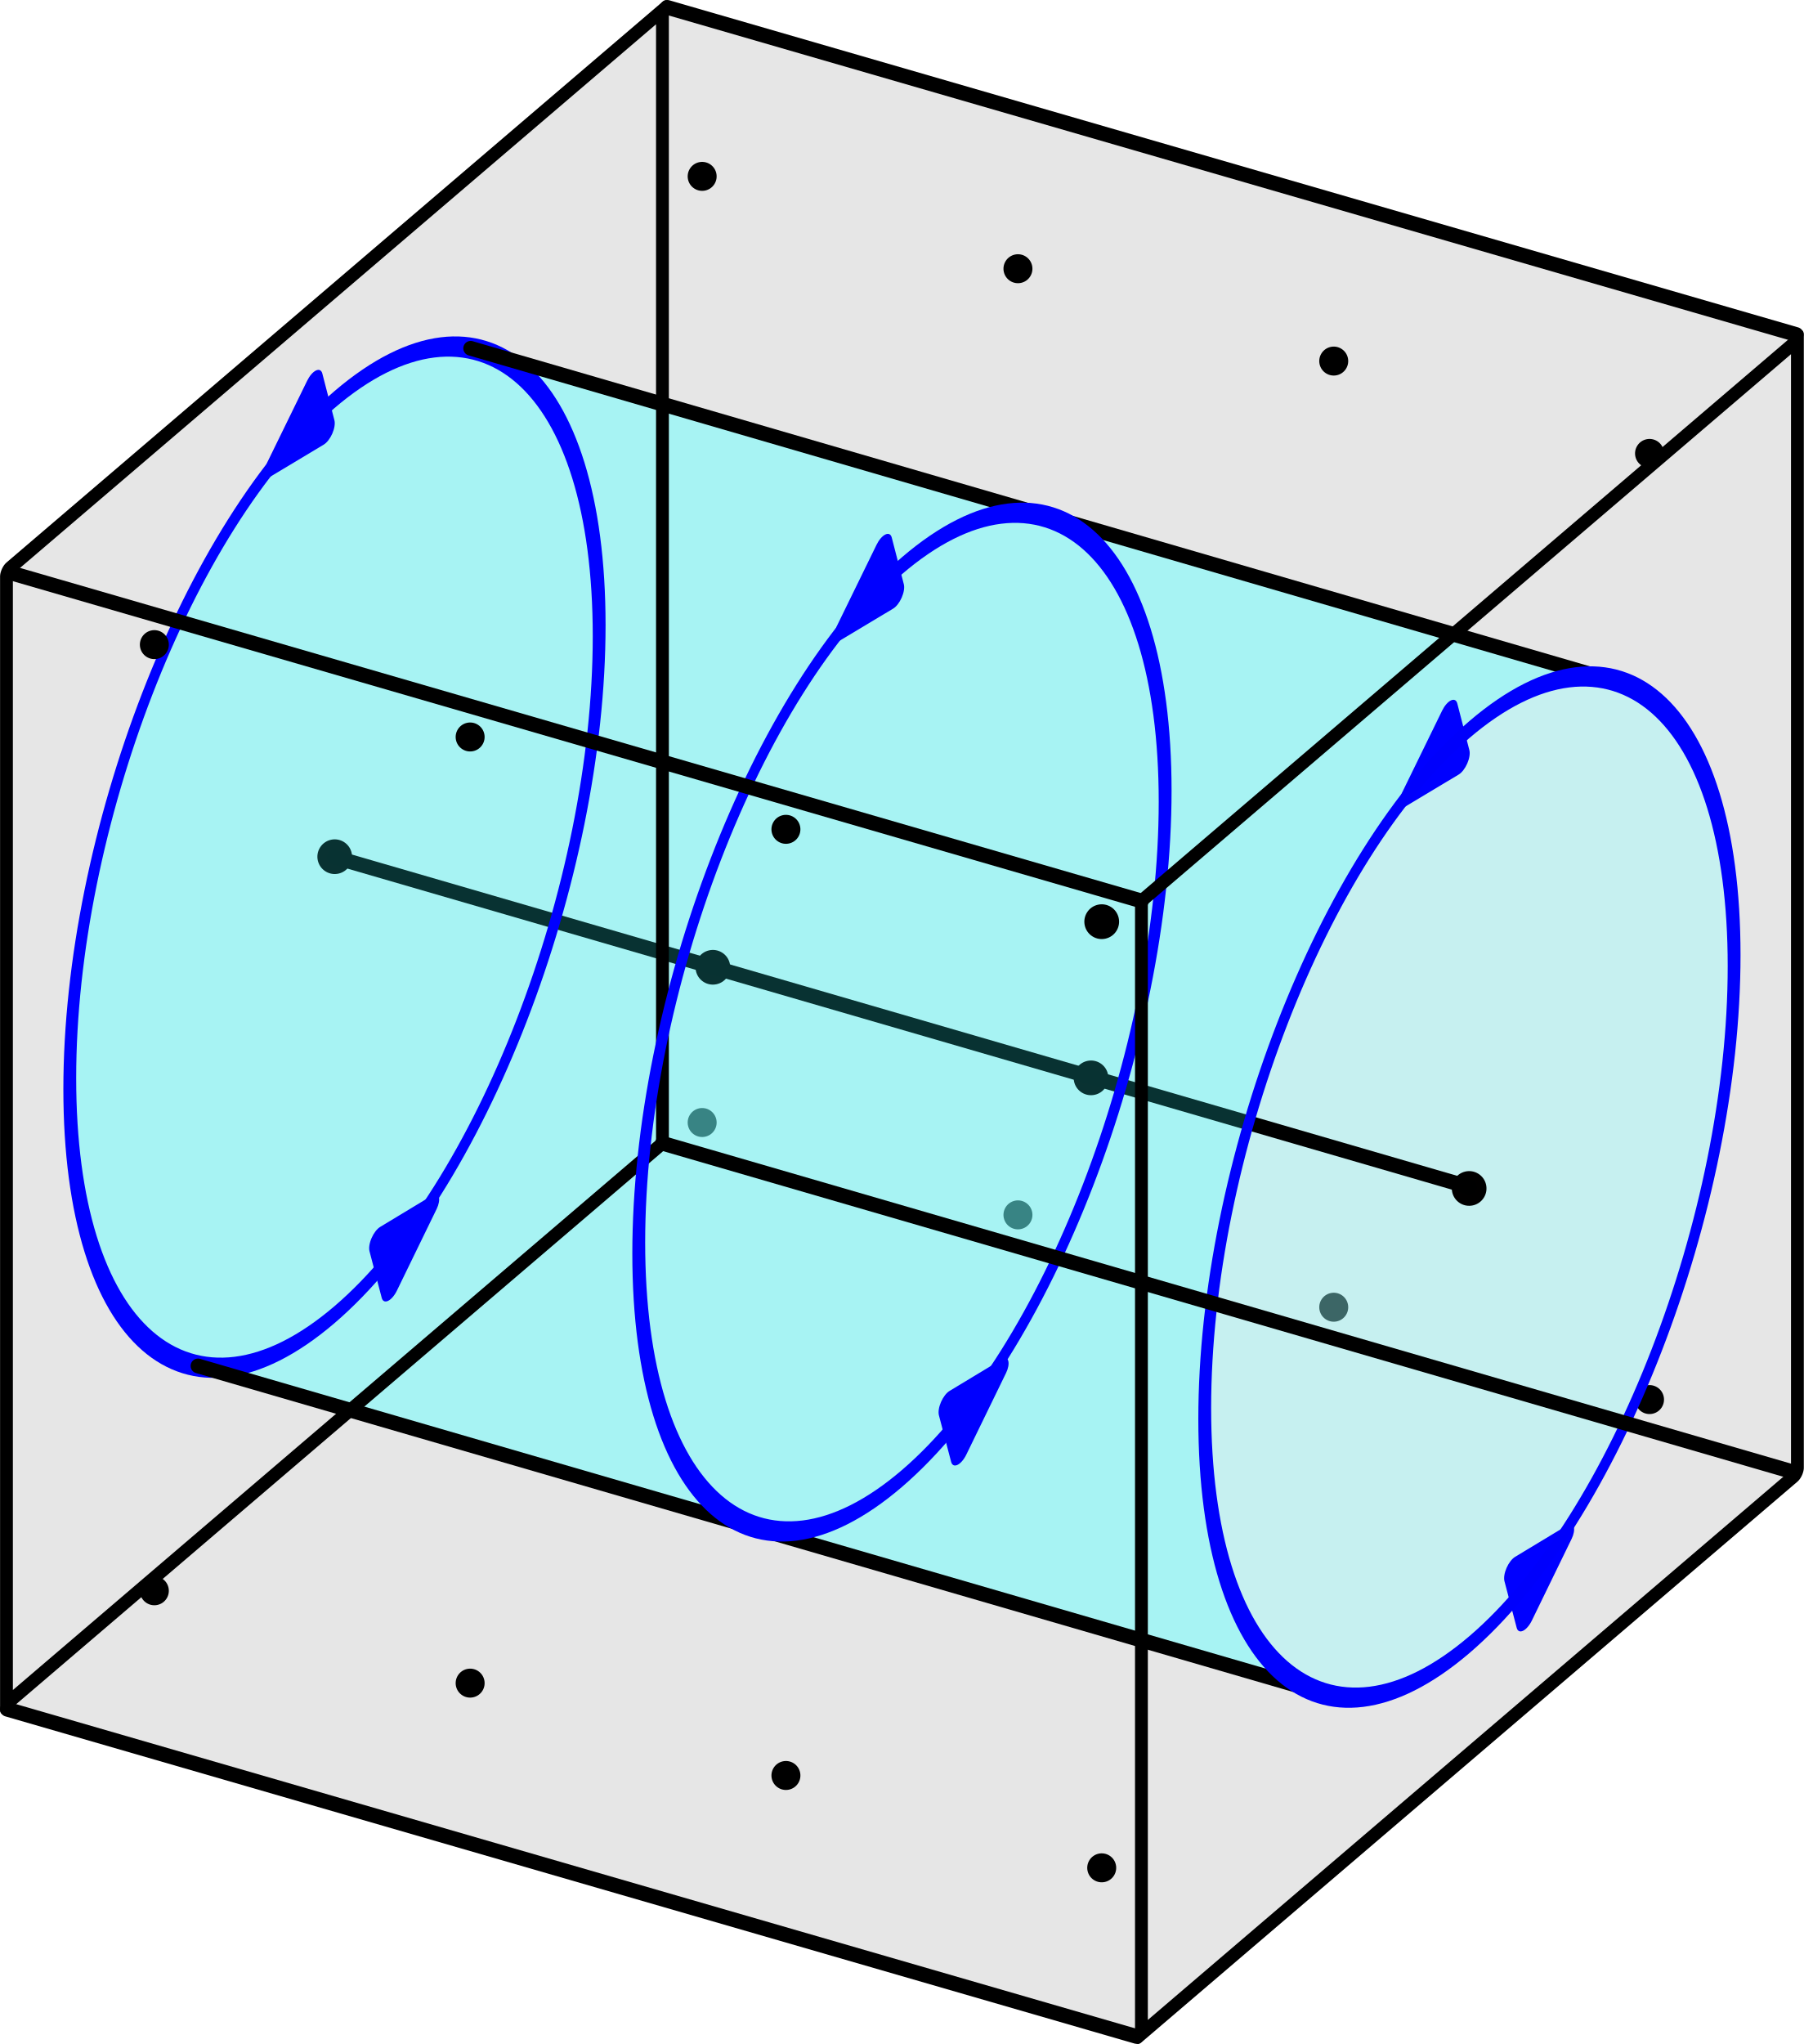
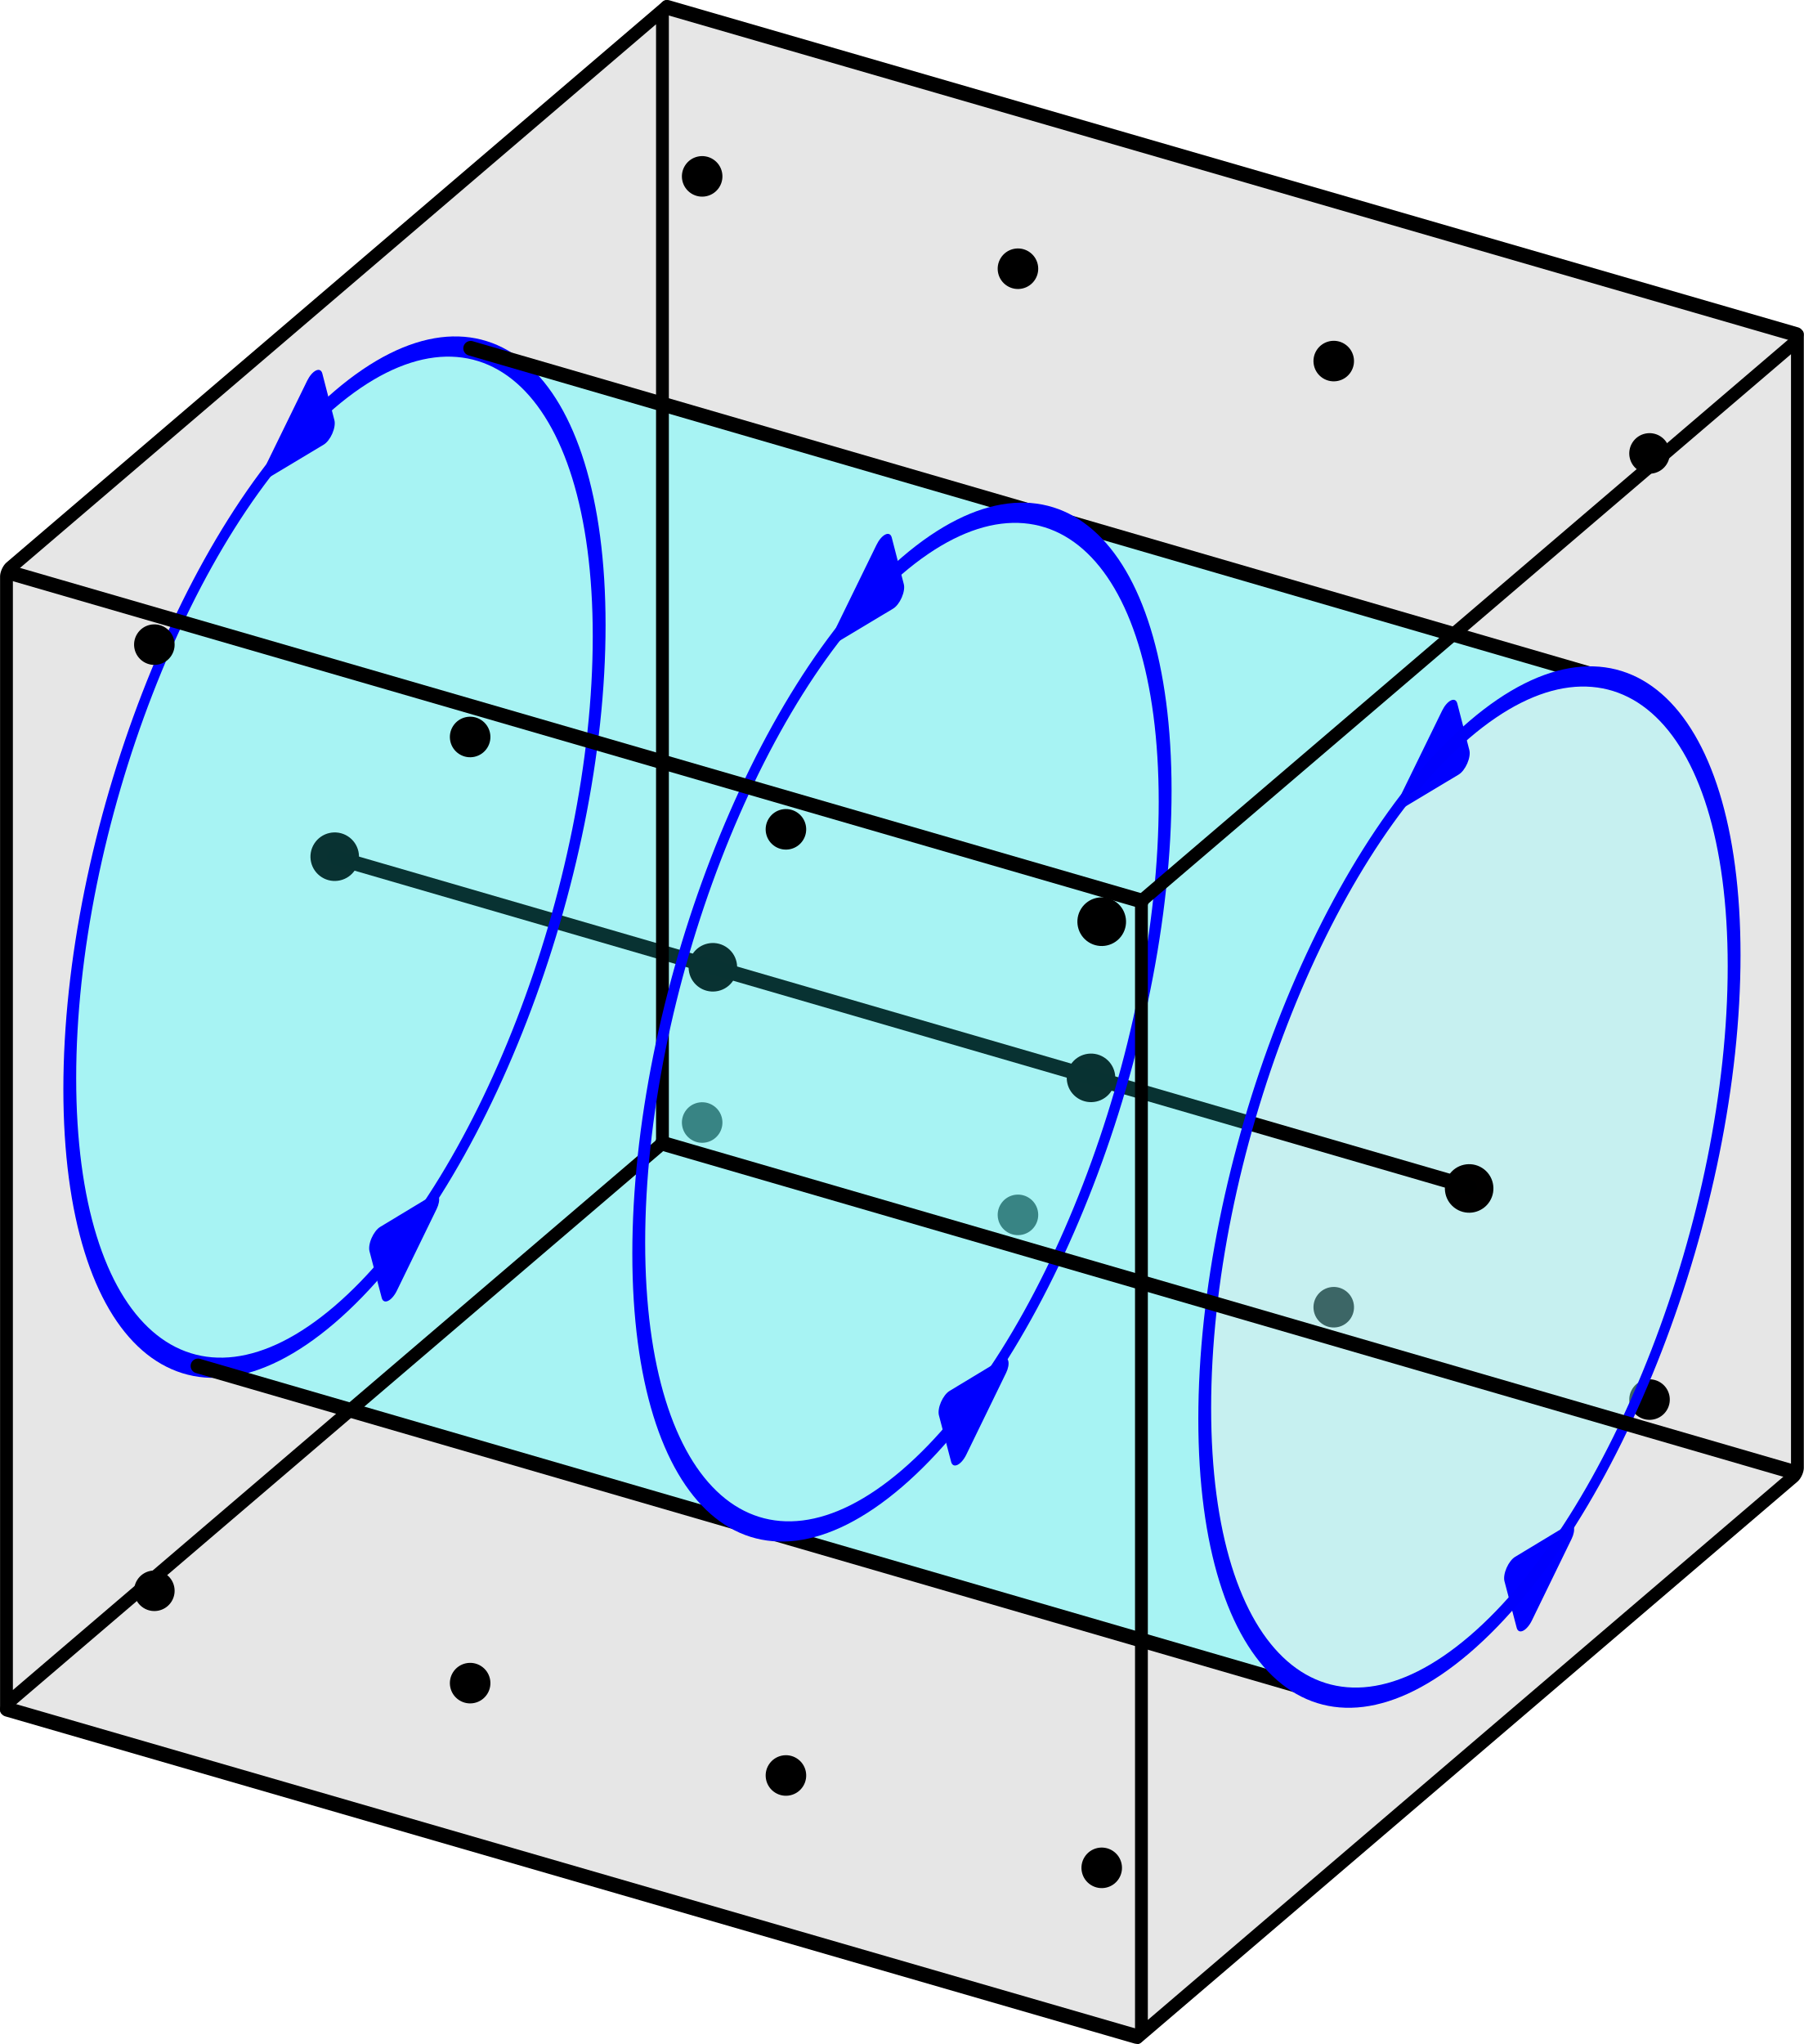
<svg xmlns="http://www.w3.org/2000/svg" width="366.853pt" height="415.598pt" viewBox="0 0 366.853 415.598" version="1.1" id="svg40" xml:space="preserve">
  <defs id="defs1">
    <marker style="overflow:visible" id="marker1" refX="0" refY="0" orient="auto-start-reverse" markerWidth="2.5" markerHeight="2.5" viewBox="0 0 1 1" preserveAspectRatio="xMidYMid">
      <path transform="scale(0.7)" d="m -0.211,-4.106 6.422,3.211 a 1,1 90 0 1 0,1.789 L -0.211,4.106 A 1.236,1.236 31.717 0 1 -2,3 v -6 a 1.236,1.236 148.283 0 1 1.789,-1.106 z" style="fill:context-stroke;fill-rule:evenodd;stroke:none" id="path1" />
    </marker>
    <style type="text/css" id="style1">*{stroke-linejoin: round; stroke-linecap: butt}</style>
    <clipPath id="p14eabe4785-5">
      <rect x="281.741" y="77.803" width="499.237" height="499.237" id="rect40-3" />
    </clipPath>
    <clipPath id="p14eabe4785-7">
      <rect x="281.741" y="77.803" width="499.237" height="499.237" id="rect40-32" />
    </clipPath>
    <marker style="overflow:visible" id="RoundedArrow-2-8" refX="0" refY="0" orient="auto-start-reverse" markerWidth="2.5" markerHeight="2.5" viewBox="0 0 1 1" preserveAspectRatio="xMidYMid">
      <path d="m 3.483,-2.874 -4.496,2.248 a 0.7,0.7 0 0 0 0,1.252 L 3.483,2.874 A 0.865,0.865 0 0 0 4.735,2.1 V -2.1 A 0.865,0.865 0 0 0 3.483,-2.874 Z" style="fill:context-stroke;fill-rule:evenodd;stroke:none;stroke-width:0.7" id="path8-1-0" />
    </marker>
  </defs>
  <g id="figure_1" transform="translate(-352.074,-123.4727)">
    <g id="g4" style="display:inline">
      <path style="fill:#e6e6e6;fill-opacity:1;stroke:none;stroke-width:1;stroke-linecap:round;stroke-linejoin:round;stroke-dasharray:none" d="M 486.801,125.568 V 355.929 L 353.391,469.937 V 239.576" id="path4" transform="translate(-2.5000001e-6)" />
      <path style="fill:#e6e6e6;fill-opacity:1;stroke:none;stroke-width:1;stroke-linecap:round;stroke-linejoin:round;stroke-dasharray:none" d="M 353.391,469.937 584.214,537.017 717.624,423.009 486.801,355.929 353.391,469.937" id="path2" transform="translate(-2.5000001e-6)" />
      <path style="fill:#e6e6e6;fill-opacity:1;stroke:none;stroke-width:1;stroke-linecap:round;stroke-linejoin:round;stroke-dasharray:none" d="M 717.624,423.009 V 192.649 L 486.801,125.568 V 355.929 Z" id="path3" transform="translate(-2.5000001e-6)" />
    </g>
    <g id="g13-4" transform="matrix(0.8350861,-0.00610919,0.00610919,0.8350861,162.7089,17.18719)" style="stroke-width:1.197;stroke-linecap:butt;stroke-linejoin:round;fill:#000000;fill-opacity:1">
-       <circle style="fill:#000000;fill-opacity:1;stroke:none;stroke-width:1.197;stroke-linecap:round;stroke-linejoin:round;stroke-dasharray:none;stroke-opacity:1" id="path9-8-7-2-9-7" cx="550.323" cy="125.753" r="3.526" transform="rotate(32.74997)" />
-       <circle style="fill:#000000;fill-opacity:1;stroke:none;stroke-width:1.197;stroke-linecap:round;stroke-linejoin:round;stroke-dasharray:none;stroke-opacity:1" id="path9-8-7-2-9-9-9" cx="627.331" cy="103.623" r="3.526" transform="rotate(32.74997)" />
-       <circle style="fill:#000000;fill-opacity:1;stroke:none;stroke-width:1.197;stroke-linecap:round;stroke-linejoin:round;stroke-dasharray:none;stroke-opacity:1" id="path9-8-7-2-9-6-1" cx="704.338" cy="81.493" r="3.526" transform="rotate(32.74997)" />
-       <circle style="fill:#000000;fill-opacity:1;stroke:none;stroke-width:1.197;stroke-linecap:round;stroke-linejoin:round;stroke-dasharray:none;stroke-opacity:1" id="path9-8-7-2-9-96-73" cx="781.346" cy="59.363" r="3.526" transform="rotate(32.74997)" />
+       <circle style="fill:#000000;fill-opacity:1;stroke:none;stroke-width:1.197;stroke-linecap:round;stroke-linejoin:round;stroke-dasharray:none;stroke-opacity:1" id="path9-8-7-2-9-7" cx="550.323" cy="125.753" transform="rotate(32.74997)" r="4.936" />
+       <circle style="fill:#000000;fill-opacity:1;stroke:none;stroke-width:1.197;stroke-linecap:round;stroke-linejoin:round;stroke-dasharray:none;stroke-opacity:1" id="path9-8-7-2-9-9-9" cx="627.331" cy="103.623" transform="rotate(32.74997)" r="4.936" />
+       <circle style="fill:#000000;fill-opacity:1;stroke:none;stroke-width:1.197;stroke-linecap:round;stroke-linejoin:round;stroke-dasharray:none;stroke-opacity:1" id="path9-8-7-2-9-6-1" cx="704.338" cy="81.493" transform="rotate(32.74997)" r="4.936" />
+       <circle style="fill:#000000;fill-opacity:1;stroke:none;stroke-width:1.197;stroke-linecap:round;stroke-linejoin:round;stroke-dasharray:none;stroke-opacity:1" id="path9-8-7-2-9-96-73" cx="781.346" cy="59.363" transform="rotate(32.74997)" r="4.936" />
    </g>
    <path id="path12663-0-1-9" style="mix-blend-mode:normal;fill:#96ffff;fill-opacity:0.4;stroke:none;stroke-width:1.147;stroke-linecap:round" d="m 482.05,652.876 c 1.184,-34.261 16.627,-64.888 40.183,-79.694 23.557,-14.807 51.407,-11.391 72.893,9.271 l 296.701,258.428 c 22.961,17.575 36.494,49.823 35.527,84.169 -0.966,34.346 -15.446,65.907 -38.982,80.938 -23.537,15.031 -51.466,11.795 -72.929,-8.682 L 516.986,737.378 c -22.853,-17.904 -36.12,-50.242 -34.936,-84.503 z" transform="matrix(0.7599188,-0.650018,0,1,-2.5000001e-6,2.5e-6)" />
    <g id="g13-4-5" transform="rotate(-0.419148,-14056.631,-3112.691)" style="stroke-linecap:butt;stroke-linejoin:round">
-       <circle style="fill:#010000;fill-opacity:1;stroke:none;stroke-width:1;stroke-linecap:round;stroke-linejoin:round;stroke-dasharray:none;stroke-opacity:1" id="path9-8-7-2-9-7-8" cx="550.323" cy="125.753" r="3.526" transform="rotate(32.74997)" />
-       <circle style="fill:#010000;fill-opacity:1;stroke:none;stroke-width:1;stroke-linecap:round;stroke-linejoin:round;stroke-dasharray:none;stroke-opacity:1" id="path9-8-7-2-9-9-9-6" cx="627.331" cy="103.623" r="3.526" transform="rotate(32.74997)" />
-       <circle style="fill:#010000;fill-opacity:1;stroke:none;stroke-width:1;stroke-linecap:round;stroke-linejoin:round;stroke-dasharray:none;stroke-opacity:1" id="path9-8-7-2-9-6-1-8" cx="704.338" cy="81.493" r="3.526" transform="rotate(32.74997)" />
-       <circle style="fill:#010000;fill-opacity:1;stroke:none;stroke-width:1;stroke-linecap:round;stroke-linejoin:round;stroke-dasharray:none;stroke-opacity:1" id="path9-8-7-2-9-96-73-5" cx="781.346" cy="59.363" r="3.526" transform="rotate(32.74997)" />
+       <circle style="fill:#010000;fill-opacity:1;stroke:none;stroke-width:1;stroke-linecap:round;stroke-linejoin:round;stroke-dasharray:none;stroke-opacity:1" id="path9-8-7-2-9-7-8" cx="550.323" cy="125.753" transform="rotate(32.74997)" r="4.936" />
+       <circle style="fill:#010000;fill-opacity:1;stroke:none;stroke-width:1;stroke-linecap:round;stroke-linejoin:round;stroke-dasharray:none;stroke-opacity:1" id="path9-8-7-2-9-9-9-6" cx="627.331" cy="103.623" transform="rotate(32.74997)" r="4.936" />
+       <circle style="fill:#010000;fill-opacity:1;stroke:none;stroke-width:1;stroke-linecap:round;stroke-linejoin:round;stroke-dasharray:none;stroke-opacity:1" id="path9-8-7-2-9-6-1-8" cx="704.338" cy="81.493" transform="rotate(32.74997)" r="4.936" />
+       <circle style="fill:#010000;fill-opacity:1;stroke:none;stroke-width:1;stroke-linecap:round;stroke-linejoin:round;stroke-dasharray:none;stroke-opacity:1" id="path9-8-7-2-9-96-73-5" cx="781.346" cy="59.363" transform="rotate(32.74997)" r="4.936" />
    </g>
    <path style="display:inline;fill:none;stroke:#000000;stroke-width:3;stroke-linecap:round;stroke-linejoin:round;stroke-dasharray:none" d="M 420.096,297.752 650.919,364.833" id="path12668" transform="translate(-2.5000001e-6)" />
    <path id="path12663-0-1-9-4" style="mix-blend-mode:normal;fill:#2affff;fill-opacity:0.198;stroke:none;stroke-width:1;stroke-linecap:round;stroke-linejoin:round" d="m 683.369,262.651 c -16.703,-6.82 -37.628,7.755 -55.53,37.874 -17.901,30.119 -29.875,70.79 -30.775,105.821 -0.9,35.031 9.03,58.766 27.064,61.993 L 392.493,401.203 c -17.367,-3.049 -27.448,-26.763 -26.549,-61.794 0.9,-35.031 12.635,-75.695 30.536,-105.814 17.901,-30.119 39.065,-44.807 55.393,-38.111 l 231.343,66.837" transform="translate(-2.5000001e-6)" />
    <g id="g8" transform="translate(-2.5000001e-6)" style="display:inline;stroke:#0000ff;stroke-opacity:1">
      <path style="display:inline;fill:none;stroke:#0000ff;stroke-width:1.147;stroke-linecap:round;stroke-linejoin:round;stroke-dasharray:none;stroke-opacity:1;marker-start:url(#marker1);marker-end:url(#RoundedArrow-2-8)" id="path12663-0-1" transform="matrix(0.7599188,-0.650018,0,1,0,0)" d="m 567.696,748.045 a 70.84,93.028 0 0 1 -67.459,-28.61 70.84,93.028 0 0 1 -14.805,-91.04 70.84,93.028 0 0 1 52.674,-62.302" />
      <path style="display:inline;fill:none;stroke:#0000ff;stroke-width:1.147;stroke-linecap:round;stroke-linejoin:round;stroke-dasharray:none;stroke-opacity:1;marker-start:url(#marker1);marker-end:url(#RoundedArrow-2-8)" id="path12663-0-1-3" transform="matrix(0.7599188,-0.650018,0,1,0,0)" d="m 720.087,880.447 a 70.84,93.028 0 0 1 -67.459,-28.61 70.84,93.028 0 0 1 -14.805,-91.04 70.84,93.028 0 0 1 52.674,-62.302" />
      <path style="display:inline;fill:none;stroke:#0000ff;stroke-width:1.147;stroke-linecap:round;stroke-linejoin:round;stroke-dasharray:none;stroke-opacity:1;marker-start:url(#marker1);marker-end:url(#RoundedArrow-2-8)" id="path12663-0-1-3-7" transform="matrix(0.7599188,-0.650018,0,1,0,0)" d="m 871.443,1012.567 a 70.84,93.028 0 0 1 -67.459,-28.61 70.84,93.028 0 0 1 -14.805,-91.04 70.84,93.028 0 0 1 52.674,-62.302" />
    </g>
    <g id="g12663-6" transform="matrix(1.007837,-1.737448,0,1.007047,-236.4484,1176.664)" style="display:inline;stroke-width:2.978;stroke-linecap:round;stroke-linejoin:round;stroke-dasharray:none">
      <rect style="fill:none;stroke:#000000;stroke-width:3.428;stroke-linecap:round;stroke-linejoin:round;stroke-dasharray:none" id="rect12663-5" width="175.463" height="228.749" x="775.764" y="-430.004" transform="matrix(0.7544212,0.6563906,0,1,0,0)" />
      <ellipse style="fill:none;stroke:#0000ff;stroke-width:3.428;stroke-linecap:round;stroke-linejoin:round;stroke-dasharray:none;stroke-opacity:1" id="path12663-0" cx="863.146" cy="-315.097" transform="matrix(0.7547266,0.6560395,0,1,0,0)" rx="70.772" ry="92.377" />
    </g>
    <g id="g2" style="display:inline;stroke-width:3;stroke-dasharray:none">
      <path style="display:inline;stroke-width:3;stroke-dasharray:none;fill:none;stroke:#000000;stroke-linecap:round;stroke-linejoin:round" d="m 392.342,401.204 230.823,67.08" id="path12668-5" transform="translate(-2.5000001e-6)" />
      <path style="display:inline;stroke-width:3;stroke-dasharray:none;fill:none;stroke:#000000;stroke-linecap:round;stroke-linejoin:round" d="m 447.799,194.292 230.198,66.977" id="path12668-3" transform="translate(-2.5000001e-6)" />
      <ellipse style="fill:none;stroke:#0000ff;stroke-width:3.444;stroke-linecap:round;stroke-linejoin:round;stroke-dasharray:none;stroke-opacity:1" id="path12663-0-8" cx="705.636" cy="790.807" transform="matrix(0.7589008,-0.6512063,0,1,0,0)" rx="70.533" ry="92.795" />
    </g>
    <g id="g14" transform="matrix(0.8351085,0,0,0.8351085,88.30063,54.62737)" style="stroke-width:1.197;fill:#000000;fill-opacity:1">
      <g id="g13-3" transform="rotate(-0.4191483,-37573.1,-12317.009)" style="stroke-width:1.197;stroke-linecap:butt;stroke-linejoin:round;fill:#000000;fill-opacity:1">
-         <circle style="fill:#000000;fill-opacity:1;stroke:none;stroke-width:1.197;stroke-linecap:round;stroke-linejoin:round;stroke-dasharray:none;stroke-opacity:1" id="path9-8-7-2-9-0" cx="550.323" cy="125.753" r="3.526" transform="rotate(32.74997)" />
-         <circle style="fill:#000000;fill-opacity:1;stroke:none;stroke-width:1.197;stroke-linecap:round;stroke-linejoin:round;stroke-dasharray:none;stroke-opacity:1" id="path9-8-7-2-9-9-77" cx="627.331" cy="103.623" r="3.526" transform="rotate(32.74997)" />
-         <circle style="fill:#000000;fill-opacity:1;stroke:none;stroke-width:1.197;stroke-linecap:round;stroke-linejoin:round;stroke-dasharray:none;stroke-opacity:1" id="path9-8-7-2-9-6-7" cx="704.338" cy="81.493" r="3.526" transform="rotate(32.74997)" />
-         <circle style="fill:#000000;fill-opacity:1;stroke:none;stroke-width:1.197;stroke-linecap:round;stroke-linejoin:round;stroke-dasharray:none;stroke-opacity:1" id="path9-8-7-2-9-96-7" cx="781.346" cy="59.363" r="3.526" transform="rotate(32.74997)" />
+         <circle style="fill:#000000;fill-opacity:1;stroke:none;stroke-width:1.197;stroke-linecap:round;stroke-linejoin:round;stroke-dasharray:none;stroke-opacity:1" id="path9-8-7-2-9-0" cx="550.323" cy="125.753" transform="rotate(32.74997)" r="4.936" />
+         <circle style="fill:#000000;fill-opacity:1;stroke:none;stroke-width:1.197;stroke-linecap:round;stroke-linejoin:round;stroke-dasharray:none;stroke-opacity:1" id="path9-8-7-2-9-9-77" cx="627.331" cy="103.623" transform="rotate(32.74997)" r="4.936" />
+         <circle style="fill:#000000;fill-opacity:1;stroke:none;stroke-width:1.197;stroke-linecap:round;stroke-linejoin:round;stroke-dasharray:none;stroke-opacity:1" id="path9-8-7-2-9-6-7" cx="704.338" cy="81.493" transform="rotate(32.74997)" r="4.936" />
+         <circle style="fill:#000000;fill-opacity:1;stroke:none;stroke-width:1.197;stroke-linecap:round;stroke-linejoin:round;stroke-dasharray:none;stroke-opacity:1" id="path9-8-7-2-9-96-7" cx="781.346" cy="59.363" transform="rotate(32.74997)" r="4.936" />
      </g>
      <g id="g13" transform="rotate(-0.419148,9433.765,6091.487)" style="stroke-width:1.197;fill:#000000;fill-opacity:1">
-         <circle style="fill:#000000;fill-opacity:1;stroke:none;stroke-width:1.197;stroke-linecap:round;stroke-linejoin:round;stroke-dasharray:none;stroke-opacity:1" id="path9-8-7-2-9" cx="550.323" cy="125.753" r="3.526" transform="rotate(32.74997)" />
-         <circle style="fill:#000000;fill-opacity:1;stroke:none;stroke-width:1.197;stroke-linecap:round;stroke-linejoin:round;stroke-dasharray:none;stroke-opacity:1" id="path9-8-7-2-9-9" cx="627.331" cy="103.623" r="3.526" transform="rotate(32.74997)" />
-         <circle style="fill:#000000;fill-opacity:1;stroke:none;stroke-width:1.197;stroke-linecap:round;stroke-linejoin:round;stroke-dasharray:none;stroke-opacity:1" id="path9-8-7-2-9-6" cx="704.338" cy="81.493" r="3.526" transform="rotate(32.74997)" />
-         <circle style="fill:#000000;fill-opacity:1;stroke:none;stroke-width:1.197;stroke-linecap:round;stroke-linejoin:round;stroke-dasharray:none;stroke-opacity:1" id="path9-8-7-2-9-96" cx="781.346" cy="59.363" r="3.526" transform="rotate(32.74997)" />
+         <circle style="fill:#000000;fill-opacity:1;stroke:none;stroke-width:1.197;stroke-linecap:round;stroke-linejoin:round;stroke-dasharray:none;stroke-opacity:1" id="path9-8-7-2-9" cx="550.323" cy="125.753" transform="rotate(32.74997)" r="4.936" />
+         <circle style="fill:#000000;fill-opacity:1;stroke:none;stroke-width:1.197;stroke-linecap:round;stroke-linejoin:round;stroke-dasharray:none;stroke-opacity:1" id="path9-8-7-2-9-9" cx="627.331" cy="103.623" transform="rotate(32.74997)" r="4.936" />
+         <circle style="fill:#000000;fill-opacity:1;stroke:none;stroke-width:1.197;stroke-linecap:round;stroke-linejoin:round;stroke-dasharray:none;stroke-opacity:1" id="path9-8-7-2-9-6" cx="704.338" cy="81.493" transform="rotate(32.74997)" r="4.936" />
+         <circle style="fill:#000000;fill-opacity:1;stroke:none;stroke-width:1.197;stroke-linecap:round;stroke-linejoin:round;stroke-dasharray:none;stroke-opacity:1" id="path9-8-7-2-9-96" cx="781.346" cy="59.363" transform="rotate(32.74997)" r="4.936" />
      </g>
      <g id="g13-1" transform="rotate(-0.4191483,-22055.494,5976.433)" style="stroke-width:1.197;stroke-linecap:butt;stroke-linejoin:round;fill:#000000;fill-opacity:1">
-         <circle style="fill:#000000;fill-opacity:1;stroke:none;stroke-width:1.197;stroke-linecap:round;stroke-linejoin:round;stroke-dasharray:none;stroke-opacity:1" id="path9-8-7-2-9-3" cx="550.323" cy="125.753" r="3.526" transform="rotate(32.74997)" />
-         <circle style="fill:#000000;fill-opacity:1;stroke:none;stroke-width:1.197;stroke-linecap:round;stroke-linejoin:round;stroke-dasharray:none;stroke-opacity:1" id="path9-8-7-2-9-9-7" cx="627.331" cy="103.623" r="3.526" transform="rotate(32.74997)" />
-         <circle style="fill:#000000;fill-opacity:1;stroke:none;stroke-width:1.197;stroke-linecap:round;stroke-linejoin:round;stroke-dasharray:none;stroke-opacity:1" id="path9-8-7-2-9-6-5" cx="704.338" cy="81.493" r="3.526" transform="rotate(32.74997)" />
-         <circle style="fill:#000000;fill-opacity:1;stroke:none;stroke-width:1.197;stroke-linecap:round;stroke-linejoin:round;stroke-dasharray:none;stroke-opacity:1" id="path9-8-7-2-9-96-9" cx="781.346" cy="59.363" r="4.231" transform="rotate(32.74997)" />
+         <circle style="fill:#000000;fill-opacity:1;stroke:none;stroke-width:1.197;stroke-linecap:round;stroke-linejoin:round;stroke-dasharray:none;stroke-opacity:1" id="path9-8-7-2-9-3" cx="550.323" cy="125.753" transform="rotate(32.74997)" r="4.936" />
+         <circle style="fill:#000000;fill-opacity:1;stroke:none;stroke-width:1.197;stroke-linecap:round;stroke-linejoin:round;stroke-dasharray:none;stroke-opacity:1" id="path9-8-7-2-9-9-7" cx="627.331" cy="103.623" transform="rotate(32.74997)" r="4.936" />
+         <circle style="fill:#000000;fill-opacity:1;stroke:none;stroke-width:1.197;stroke-linecap:round;stroke-linejoin:round;stroke-dasharray:none;stroke-opacity:1" id="path9-8-7-2-9-6-5" cx="704.338" cy="81.493" transform="rotate(32.74997)" r="4.936" />
+         <circle style="fill:#000000;fill-opacity:1;stroke:none;stroke-width:1.197;stroke-linecap:round;stroke-linejoin:round;stroke-dasharray:none;stroke-opacity:1" id="path9-8-7-2-9-96-9" cx="781.346" cy="59.363" transform="rotate(32.74997)" r="5.924" />
      </g>
    </g>
    <g id="g12663" transform="matrix(1.007837,-1.737448,0,1.007047,-5.625432,1243.744)" style="display:inline;stroke-width:2.978;stroke-linecap:round;stroke-dasharray:none">
      <rect style="fill:none;stroke:#000000;stroke-width:3.428;stroke-linecap:round;stroke-linejoin:round;stroke-dasharray:none" id="rect12663" width="175.463" height="228.749" x="775.764" y="-430.004" transform="matrix(0.7544212,0.6563906,0,1,0,0)" />
      <ellipse style="fill:none;stroke:#0000fc;stroke-width:3.428;stroke-linecap:round;stroke-linejoin:round;stroke-dasharray:none;stroke-opacity:1" id="path12663" cx="863.146" cy="-315.097" transform="matrix(0.7547266,0.6560395,0,1,0,0)" rx="70.772" ry="92.377" />
    </g>
    <g id="g1" style="display:inline;stroke-width:3;stroke-dasharray:none" transform="translate(-2.5000001e-6)">
      <path style="fill:none;stroke:#000000;stroke-width:3;stroke-linecap:round;stroke-linejoin:round;stroke-dasharray:none" d="m 487.786,124.973 229.579,66.51" id="path12664" />
      <path style="fill:none;stroke:#000000;stroke-width:3;stroke-linecap:round;stroke-linejoin:round;stroke-dasharray:none" d="m 486.801,355.929 229.738,66.765" id="path12665" />
      <path style="fill:none;stroke:#000000;stroke-width:3;stroke-linecap:round;stroke-linejoin:round;stroke-dasharray:none" d="M 583.216,537.534 353.574,471.013" id="path12666" />
      <path style="fill:none;stroke:#000000;stroke-width:3;stroke-linecap:round;stroke-linejoin:round;stroke-dasharray:none" d="M 584.214,306.656 354.101,239.908" id="path12667" />
    </g>
  </g>
  <defs id="defs40">
    <clipPath id="p14eabe4785">
      <rect x="281.741" y="77.803" width="499.237" height="499.237" id="rect40" />
    </clipPath>
  </defs>
</svg>
